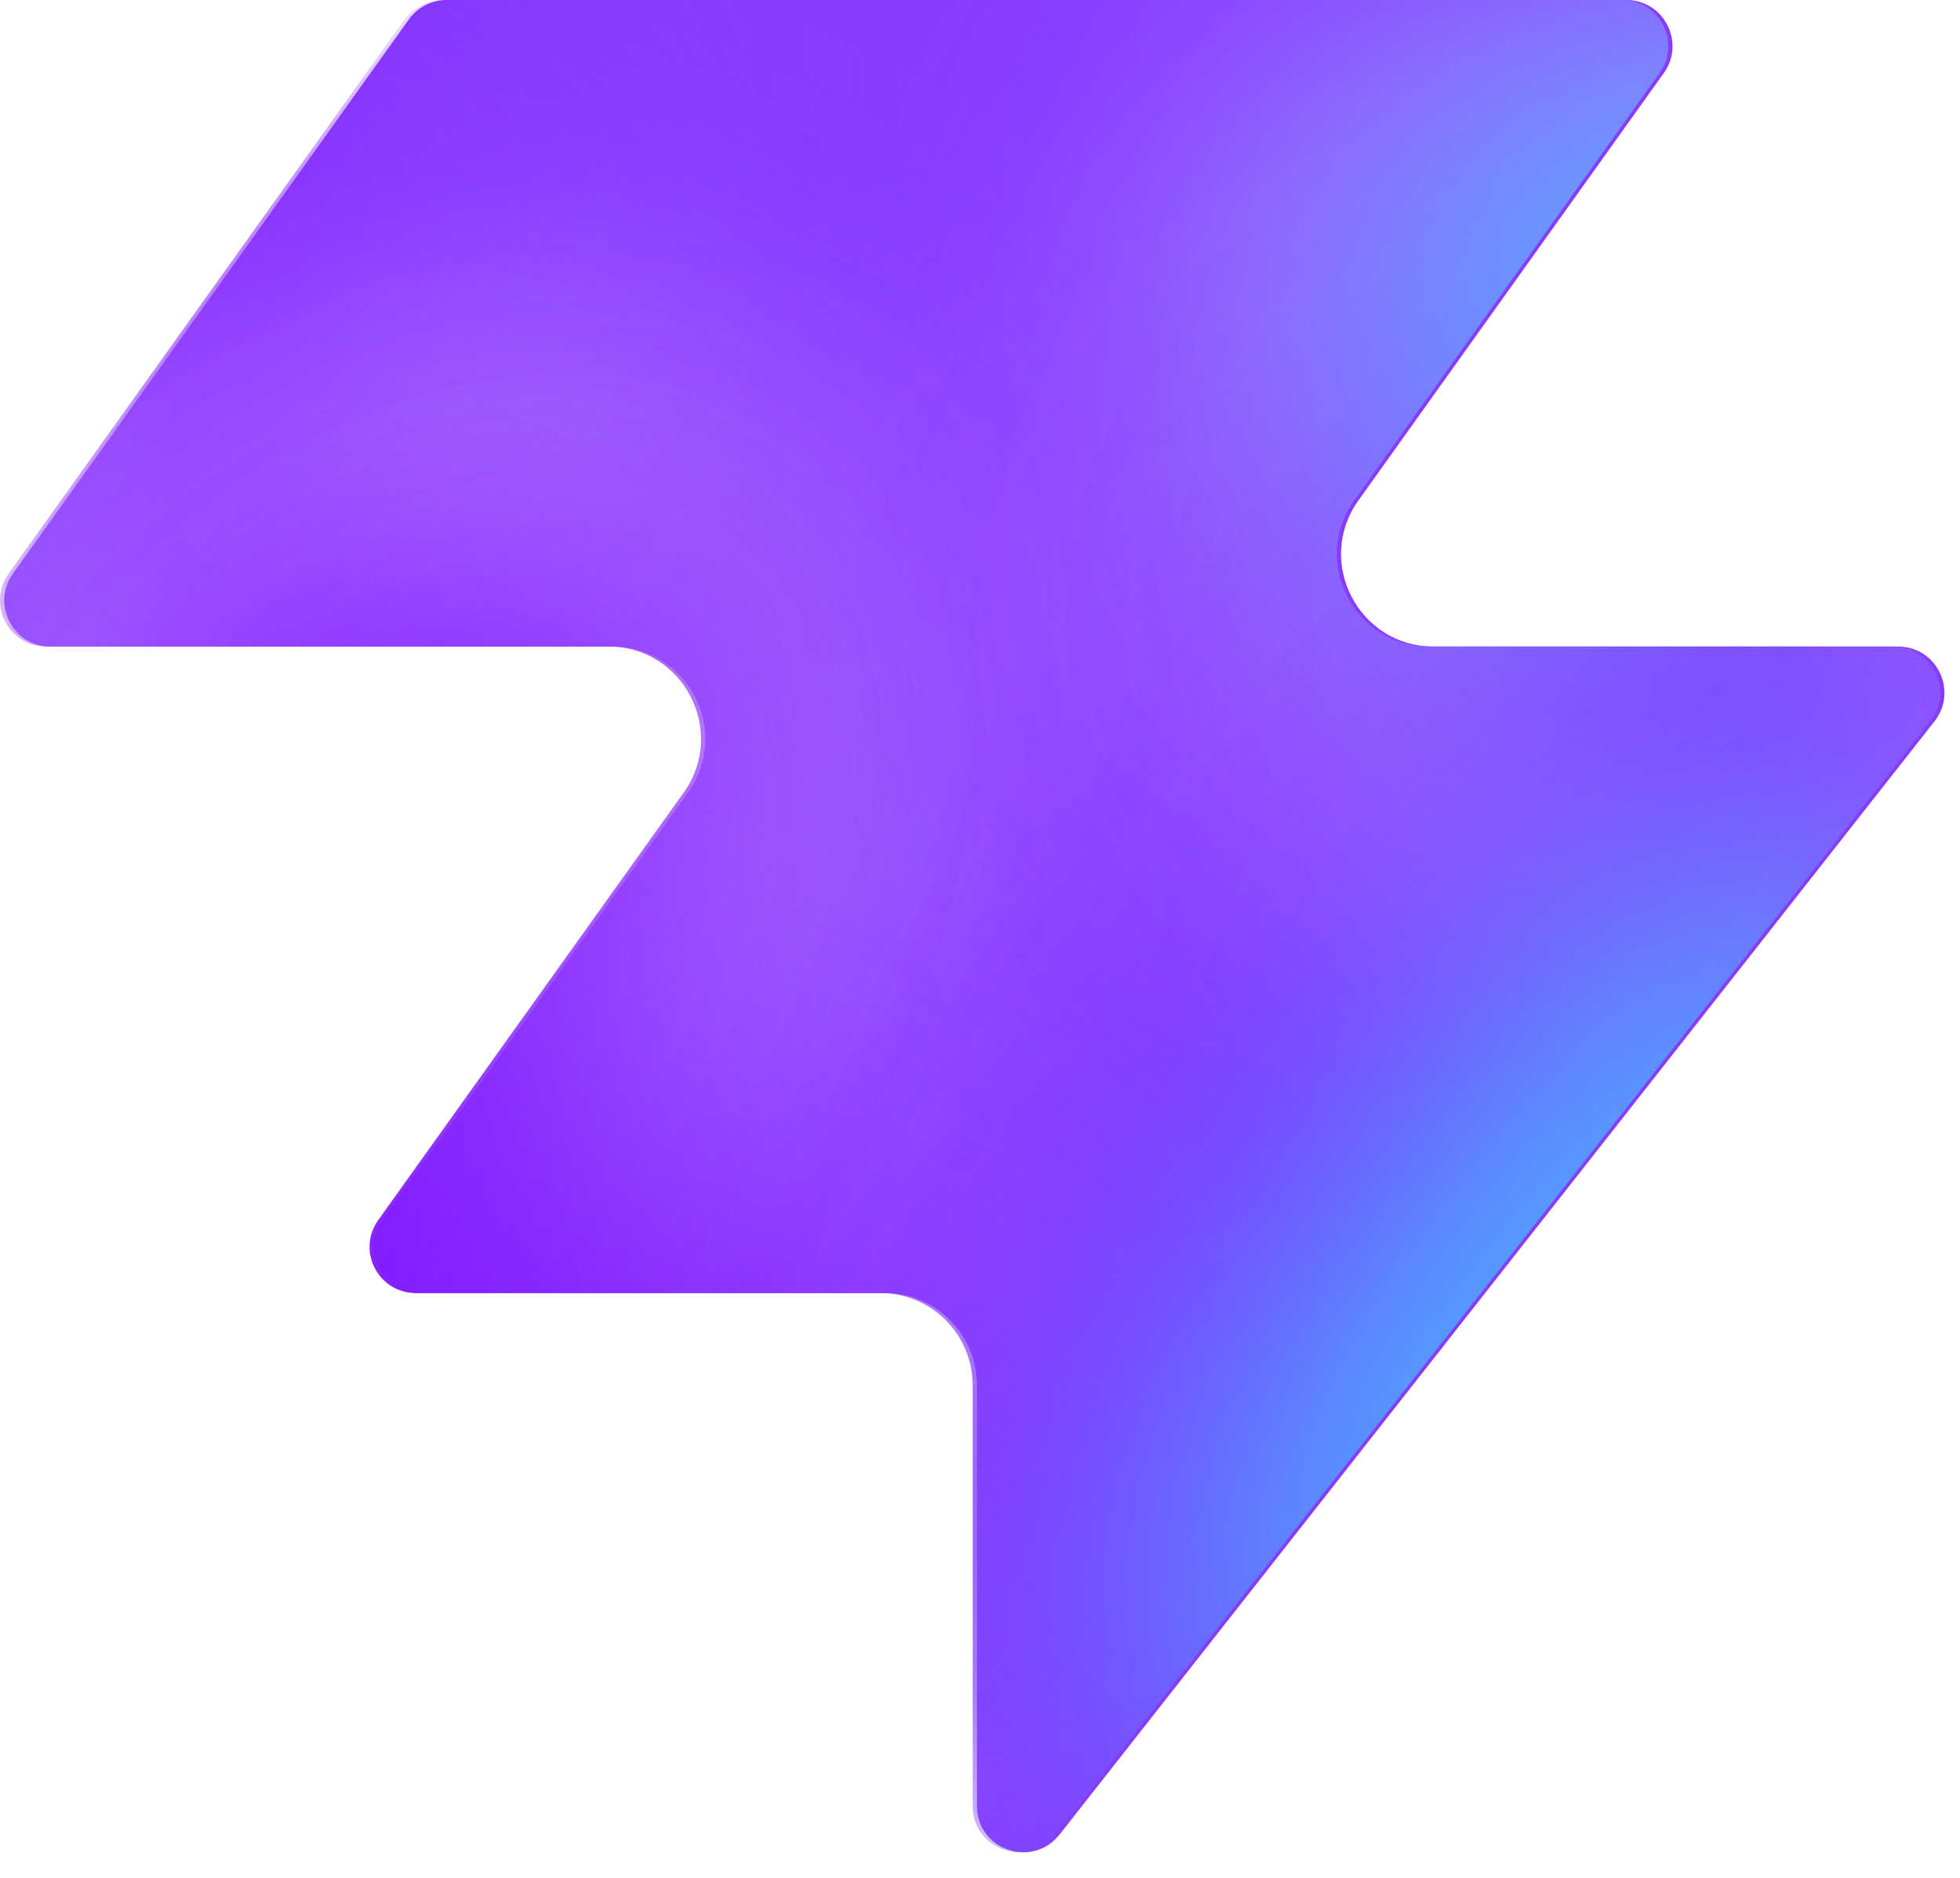
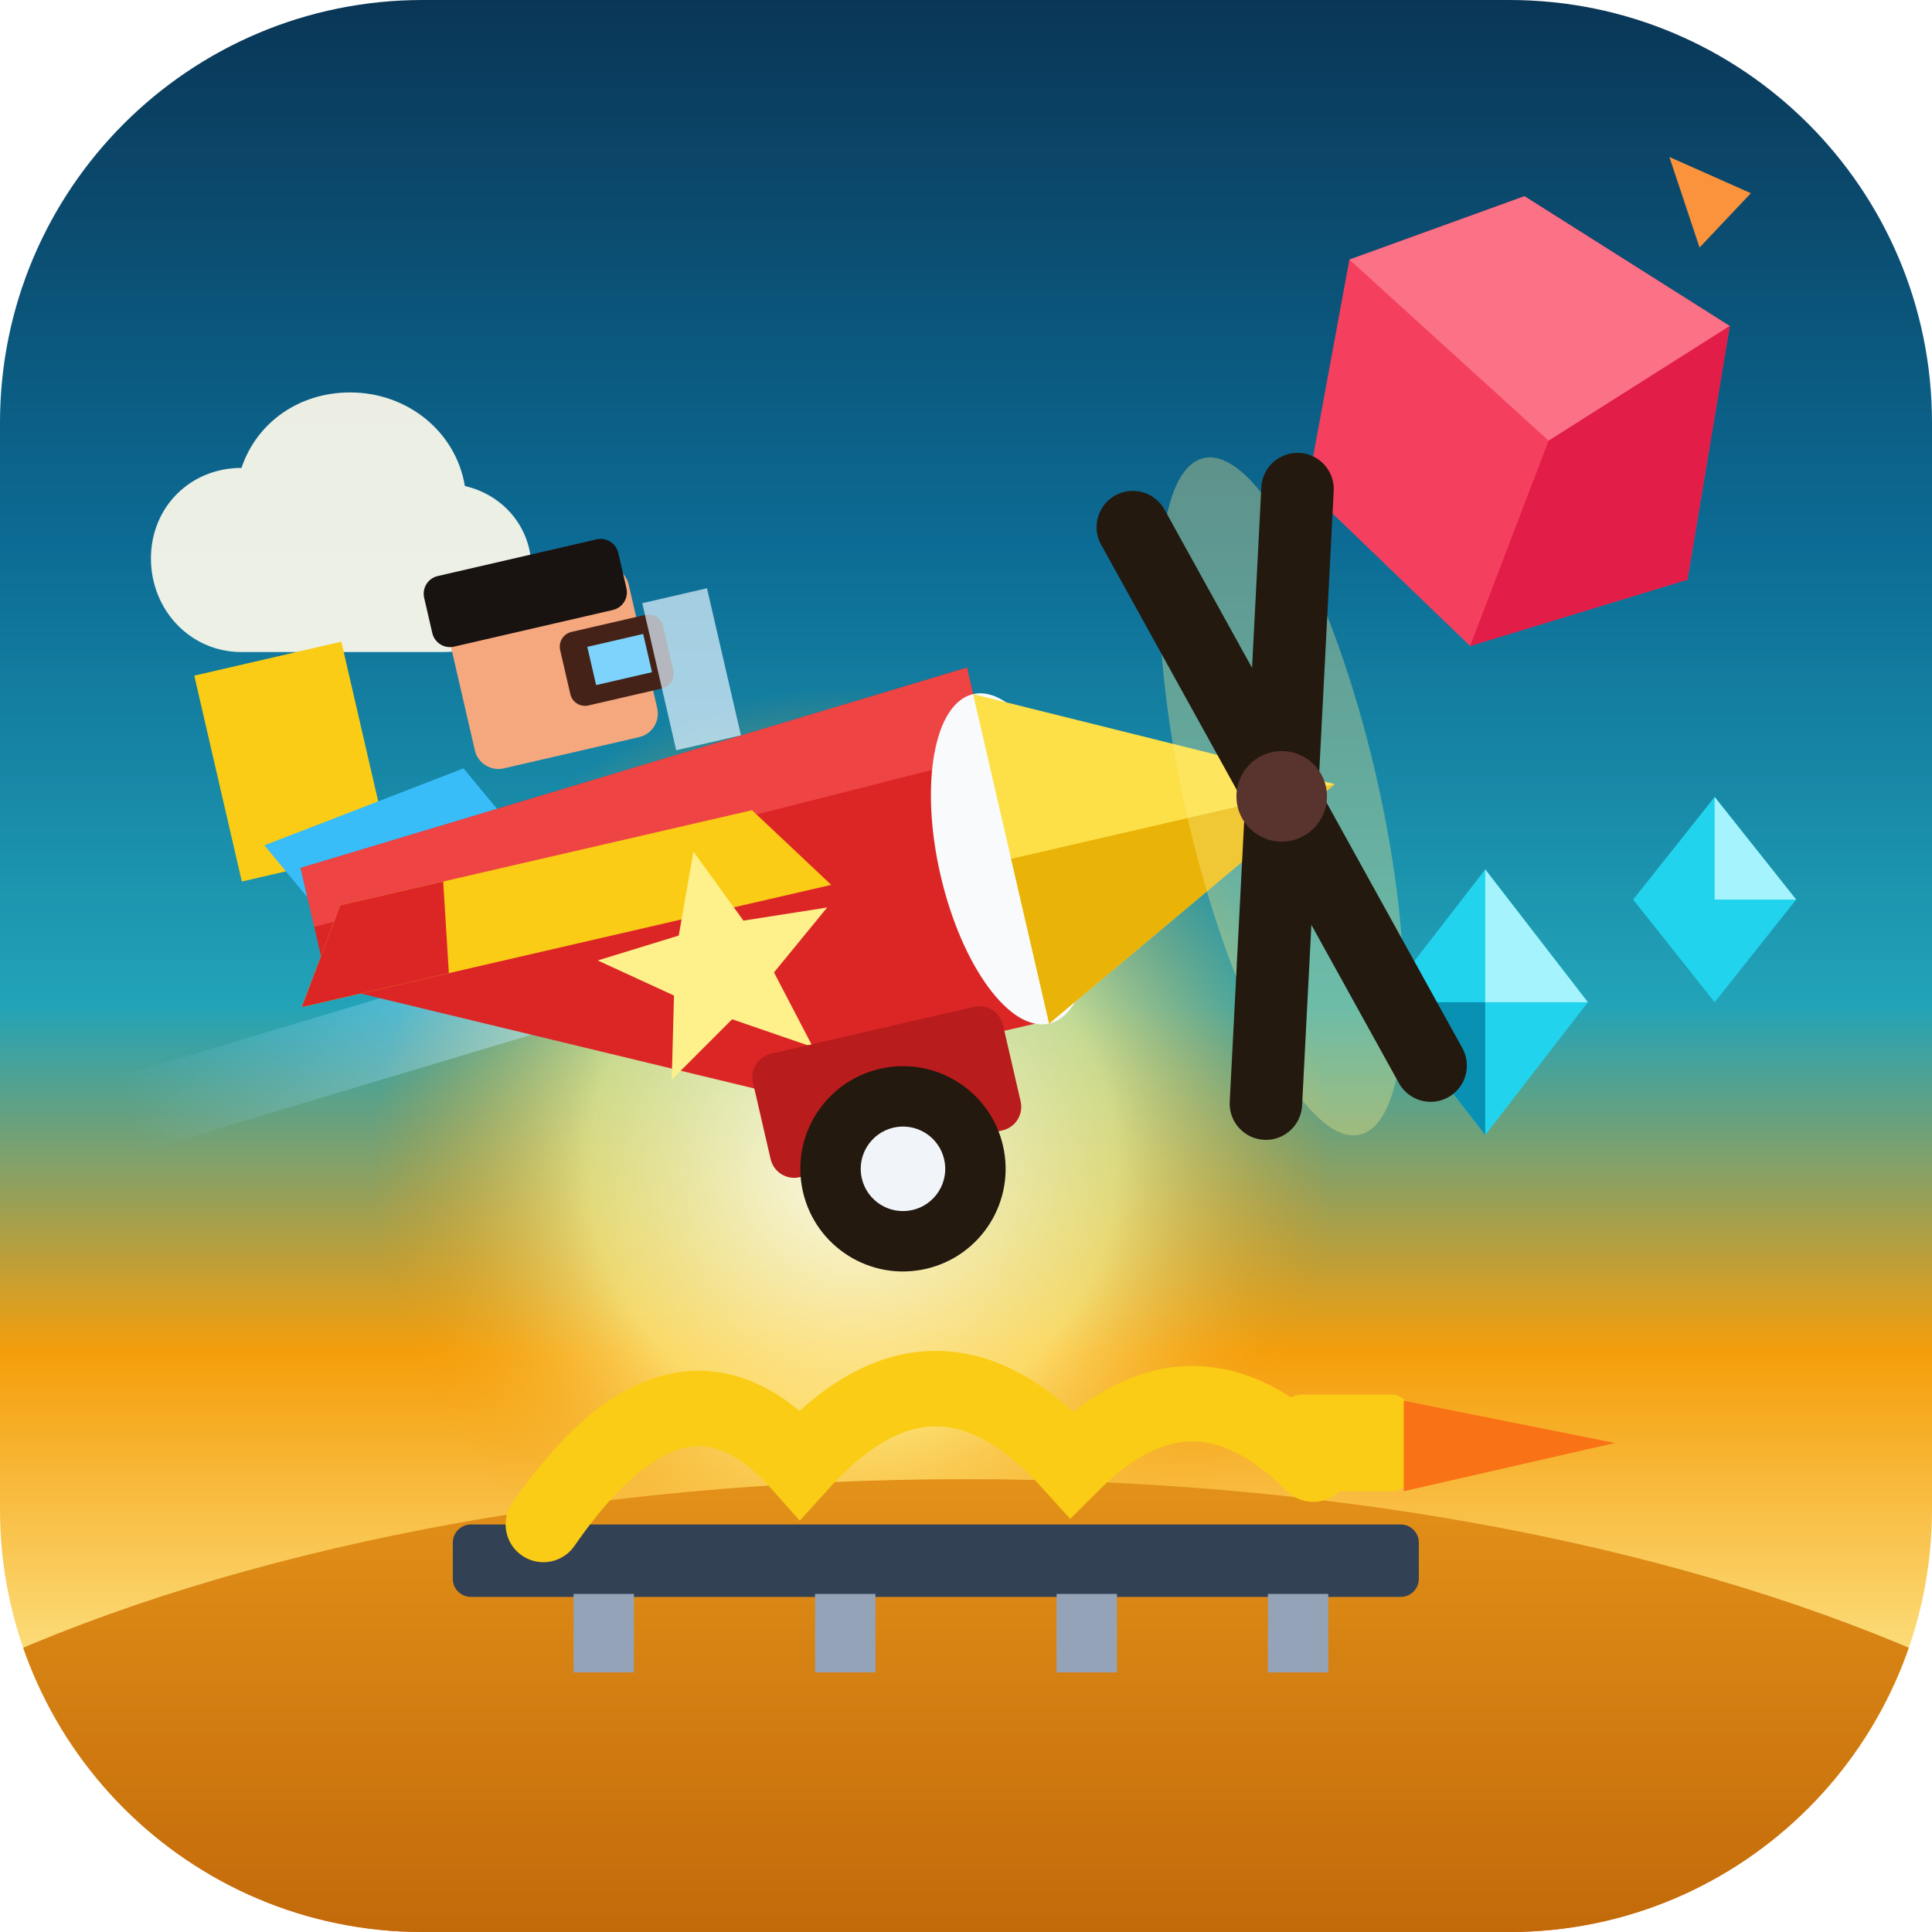
- <svg xmlns="http://www.w3.org/2000/svg" width="48" height="46" fill="none" viewBox="0 0 48 46">
-   <path fill="#863bff" d="M25.946 44.938c-.664.845-2.021.375-2.021-.698V33.937a2.26 2.26 0 0 0-2.262-2.262H10.287c-.92 0-1.456-1.04-.92-1.788l7.48-10.471c1.07-1.497 0-3.578-1.842-3.578H1.237c-.92 0-1.456-1.04-.92-1.788L10.013.474c.214-.297.556-.474.92-.474h28.894c.92 0 1.456 1.04.92 1.788l-7.48 10.471c-1.07 1.498 0 3.579 1.842 3.579h11.377c.943 0 1.473 1.088.89 1.83L25.947 44.94z" style="fill:#863bff;fill:color(display-p3 .525 .23 1);fill-opacity:1" />
-   <mask id="a" width="48" height="46" x="0" y="0" maskUnits="userSpaceOnUse" style="mask-type:alpha">
-     <path fill="#000" d="M25.842 44.938c-.664.844-2.021.375-2.021-.698V33.937a2.26 2.26 0 0 0-2.262-2.262H10.183c-.92 0-1.456-1.04-.92-1.788l7.48-10.471c1.07-1.498 0-3.579-1.842-3.579H1.133c-.92 0-1.456-1.04-.92-1.787L9.91.473c.214-.297.556-.474.92-.474h28.894c.92 0 1.456 1.04.92 1.788l-7.48 10.471c-1.07 1.498 0 3.578 1.842 3.578h11.377c.943 0 1.473 1.088.89 1.832L25.843 44.94z" style="fill:#000;fill-opacity:1" />
-   </mask>
-   <g mask="url(#a)">
-     <g filter="url(#b)">
-       <ellipse cx="5.508" cy="14.704" fill="#ede6ff" rx="5.508" ry="14.704" style="fill:#ede6ff;fill:color(display-p3 .927 .903 1);fill-opacity:1" transform="matrix(.00324 1 1 -.00324 -4.47 31.516)" />
+ <svg xmlns="http://www.w3.org/2000/svg" viewBox="0 0 64 64" width="64" height="64" fill="none">
+   <defs>
+     <clipPath id="squircle">
+       <rect width="64" height="64" rx="14" />
+     </clipPath>
+     <linearGradient id="sky" x1="32" y1="0" x2="32" y2="64" gradientUnits="userSpaceOnUse">
+       <stop offset="0%" stop-color="#0a3656" />
+       <stop offset="28%" stop-color="#0c6b94" />
+       <stop offset="52%" stop-color="#22a3b8" />
+       <stop offset="70%" stop-color="#f59e0b" />
+       <stop offset="88%" stop-color="#fde68a" />
+       <stop offset="100%" stop-color="#ea580c" />
+     </linearGradient>
+     <radialGradient id="sun" cx="46%" cy="56%" r="36%">
+       <stop offset="0%" stop-color="#fffef0" stop-opacity="0.96" />
+       <stop offset="55%" stop-color="#fef08a" stop-opacity="0.72" />
+       <stop offset="100%" stop-color="#f59e0b" stop-opacity="0" />
+     </radialGradient>
+     <linearGradient id="earth" x1="32" y1="48" x2="32" y2="64" gradientUnits="userSpaceOnUse">
+       <stop offset="0%" stop-color="#e5941a" />
+       <stop offset="100%" stop-color="#c26a0a" />
+     </linearGradient>
+     <linearGradient id="trail" x1="4" y1="36" x2="26" y2="30" gradientUnits="userSpaceOnUse">
+       <stop offset="0%" stop-color="#7dd3fc" stop-opacity="0" />
+       <stop offset="100%" stop-color="#e0f2fe" stop-opacity="0.85" />
+     </linearGradient>
+   </defs>
+   <g clip-path="url(#squircle)">
+     <rect width="64" height="64" fill="url(#sky)" />
+     <circle cx="30" cy="36" r="22" fill="url(#sun)" />
+     <path d="M5 18.5c0-1.7 1.3-3 3-3 .5-1.5 1.9-2.5 3.6-2.5 1.9 0 3.5 1.3 3.8 3.1 1.3.3 2.2 1.4 2.2 2.7 0 1.6-1.3 2.8-2.9 2.8H8c-1.7 0-3-1.4-3-3.1z" fill="#fffbeb" fill-opacity="0.92" />
+     <ellipse cx="32" cy="70" rx="46" ry="21" fill="url(#earth)" />
+     <rect x="15" y="50.5" width="32" height="2.4" rx="0.6" fill="#334155" />
+     <rect x="19" y="52.8" width="2" height="2.6" fill="#94a3b8" />
+     <rect x="27" y="52.8" width="2" height="2.6" fill="#94a3b8" />
+     <rect x="35" y="52.8" width="2" height="2.6" fill="#94a3b8" />
+     <rect x="42" y="52.8" width="2" height="2.6" fill="#94a3b8" />
+     <path d="M18 50.5 Q22.5 44 26.5 48.5 Q31 43.5 35.5 48.5 Q39.5 44.5 43.5 48.5" stroke="#facc15" stroke-width="2.5" stroke-linecap="round" fill="none" />
+     <rect x="42.5" y="46.2" width="4.2" height="3.2" rx="0.6" fill="#facc15" />
+     <polygon points="46.5,46.4 53.5,47.8 46.5,49.4" fill="#f97316" />
+     <path d="M4 37 L24 31" stroke="url(#trail)" stroke-width="2.6" stroke-linecap="round" />
+     <g transform="translate(50.5 14)">
+       <polygon points="0,-7.5 6.8,-3.2 5.4,5.2 -1.8,7.4 -7.2,2.2 -5.8,-5.4" fill="#f43f5e" />
+       <polygon points="0,-7.5 6.8,-3.2 0.8,0.6 -5.8,-5.4" fill="#fb7185" />
+       <polygon points="6.8,-3.2 5.4,5.2 -1.8,7.4 0.8,0.6" fill="#e11d48" />
+       <polygon points="4.8,-8.8 7.5,-7.6 5.8,-5.8" fill="#fb923c" />
    </g>
-     <g filter="url(#c)">
-       <ellipse cx="10.399" cy="29.851" fill="#ede6ff" rx="10.399" ry="29.851" style="fill:#ede6ff;fill:color(display-p3 .927 .903 1);fill-opacity:1" transform="matrix(.00324 1 1 -.00324 -39.328 7.883)" />
+     <g transform="translate(49.2 33.2)">
+       <polygon points="0,-4.4 3.4,0 0,4.4 -3.4,0" fill="#22d3ee" />
+       <polygon points="0,-4.4 3.4,0 0,0" fill="#a5f3fc" />
+       <polygon points="0,4.4 -3.4,0 0,0" fill="#0891b2" />
    </g>
-     <g filter="url(#d)">
-       <ellipse cx="5.508" cy="30.487" fill="#7e14ff" rx="5.508" ry="30.487" style="fill:#7e14ff;fill:color(display-p3 .492 .077 1);fill-opacity:1" transform="rotate(89.814 -25.913 -14.639)scale(1 -1)" />
+     <g transform="translate(56.8 29.8)">
+       <polygon points="0,-3.4 2.7,0 0,3.4 -2.7,0" fill="#22d3ee" />
+       <polygon points="0,-3.4 2.7,0 0,0" fill="#a5f3fc" />
    </g>
-     <g filter="url(#e)">
-       <ellipse cx="5.508" cy="30.599" fill="#7e14ff" rx="5.508" ry="30.599" style="fill:#7e14ff;fill:color(display-p3 .492 .077 1);fill-opacity:1" transform="rotate(89.814 -32.644 -3.334)scale(1 -1)" />
-     </g>
-     <g filter="url(#f)">
-       <ellipse cx="5.508" cy="30.599" fill="#7e14ff" rx="5.508" ry="30.599" style="fill:#7e14ff;fill:color(display-p3 .492 .077 1);fill-opacity:1" transform="matrix(.00324 1 1 -.00324 -34.34 30.47)" />
-     </g>
-     <g filter="url(#g)">
-       <ellipse cx="14.072" cy="22.078" fill="#ede6ff" rx="14.072" ry="22.078" style="fill:#ede6ff;fill:color(display-p3 .927 .903 1);fill-opacity:1" transform="rotate(93.35 24.506 48.493)scale(-1 1)" />
-     </g>
-     <g filter="url(#h)">
-       <ellipse cx="3.47" cy="21.501" fill="#7e14ff" rx="3.47" ry="21.501" style="fill:#7e14ff;fill:color(display-p3 .492 .077 1);fill-opacity:1" transform="rotate(89.009 28.708 47.59)scale(-1 1)" />
-     </g>
-     <g filter="url(#i)">
-       <ellipse cx="3.47" cy="21.501" fill="#7e14ff" rx="3.47" ry="21.501" style="fill:#7e14ff;fill:color(display-p3 .492 .077 1);fill-opacity:1" transform="rotate(89.009 28.708 47.59)scale(-1 1)" />
-     </g>
-     <g filter="url(#j)">
-       <ellipse cx=".387" cy="8.972" fill="#7e14ff" rx="4.407" ry="29.108" style="fill:#7e14ff;fill:color(display-p3 .492 .077 1);fill-opacity:1" transform="rotate(39.51 .387 8.972)" />
-     </g>
-     <g filter="url(#k)">
-       <ellipse cx="47.523" cy="-6.092" fill="#7e14ff" rx="4.407" ry="29.108" style="fill:#7e14ff;fill:color(display-p3 .492 .077 1);fill-opacity:1" transform="rotate(37.892 47.523 -6.092)" />
-     </g>
-     <g filter="url(#l)">
-       <ellipse cx="41.412" cy="6.333" fill="#47bfff" rx="5.971" ry="9.665" style="fill:#47bfff;fill:color(display-p3 .28 .748 1);fill-opacity:1" transform="rotate(37.892 41.412 6.333)" />
-     </g>
-     <g filter="url(#m)">
-       <ellipse cx="-1.879" cy="38.332" fill="#7e14ff" rx="4.407" ry="29.108" style="fill:#7e14ff;fill:color(display-p3 .492 .077 1);fill-opacity:1" transform="rotate(37.892 -1.88 38.332)" />
-     </g>
-     <g filter="url(#n)">
-       <ellipse cx="-1.879" cy="38.332" fill="#7e14ff" rx="4.407" ry="29.108" style="fill:#7e14ff;fill:color(display-p3 .492 .077 1);fill-opacity:1" transform="rotate(37.892 -1.88 38.332)" />
-     </g>
-     <g filter="url(#o)">
-       <ellipse cx="35.651" cy="29.907" fill="#7e14ff" rx="4.407" ry="29.108" style="fill:#7e14ff;fill:color(display-p3 .492 .077 1);fill-opacity:1" transform="rotate(37.892 35.651 29.907)" />
-     </g>
-     <g filter="url(#p)">
-       <ellipse cx="38.418" cy="32.4" fill="#47bfff" rx="5.971" ry="15.297" style="fill:#47bfff;fill:color(display-p3 .28 .748 1);fill-opacity:1" transform="rotate(37.892 38.418 32.4)" />
+     <g transform="translate(24.5 29.5) rotate(-13)">
+       <polygon points="-16,-4 -11,-4 -11,-11 -16,-11" fill="#facc15" />
+       <path d="M-8,-6 L-15,-5 L-14,-3 L-7,-4 Z" fill="#38bdf8" />
+       <rect x="-7.5" y="-11.5" width="6.2" height="5.8" rx="0.8" fill="#f5a87e" />
+       <rect x="-8" y="-12.4" width="6.6" height="2.4" rx="0.6" fill="#181210" />
+       <rect x="-4" y="-9.6" width="3.5" height="2.5" rx="0.5" fill="#452218" />
+       <rect x="-3.1" y="-9" width="1.9" height="1.3" fill="#7dd3fc" />
+       <rect x="-1" y="-10" width="2.2" height="5" fill="#e0f2fe" fill-opacity="0.72" />
+       <polygon points="-14,-4 9,-5.5 9,6.5 -1,6.5 -14,0" fill="#dc2626" />
+       <polygon points="-14,-4 9,-5.5 9,-2.5 -14,-2" fill="#ef4444" />
+       <polygon points="-13,-2.5 1,-2.5 3,0.5 -15,0.5" fill="#facc15" />
+       <polygon points="-15,0.5 -10,0.5 -9.5,-2.5 -13,-2.5" fill="#dc2626" />
+       <polygon points="-1.2,-1.6 -0.1,1.0 2.7,1.2 0.5,2.9 1.2,5.6 -1.2,4.1 -3.6,5.6 -2.9,2.9 -5.1,1.2 -2.3,1.0" fill="#fef08a" />
+       <rect x="-1" y="5.5" width="8.5" height="4.2" rx="0.8" fill="#b91c1c" />
+       <circle cx="3.2" cy="10.2" r="3.4" fill="#23190f" />
+       <circle cx="3.2" cy="10.2" r="1.4" fill="#f1f5f9" />
+       <ellipse cx="9" cy="1" rx="2.4" ry="5.6" fill="#f8fafc" />
+       <polygon points="9,-4.6 20,1 9,6.6" fill="#fde047" />
+       <polygon points="9,1 20,1 9,6.6" fill="#eab308" />
+       <ellipse cx="18.2" cy="1" rx="3.2" ry="11.5" fill="#fef08a" fill-opacity="0.34" />
+       <line x1="15.4" y1="-8.8" x2="21.0" y2="10.8" stroke="#23190f" stroke-width="2.4" stroke-linecap="round" />
+       <line x1="21.0" y1="-8.8" x2="15.4" y2="10.8" stroke="#23190f" stroke-width="2.4" stroke-linecap="round" />
+       <circle cx="18.2" cy="1" r="1.5" fill="#59332e" />
    </g>
  </g>
-   <defs>
-     <filter id="b" width="60.045" height="41.654" x="-19.77" y="16.149" color-interpolation-filters="sRGB" filterUnits="userSpaceOnUse">
-       <feFlood flood-opacity="0" result="BackgroundImageFix" />
-       <feBlend in="SourceGraphic" in2="BackgroundImageFix" result="shape" />
-       <feGaussianBlur result="effect1_foregroundBlur_2002_17158" stdDeviation="7.659" />
-     </filter>
-     <filter id="c" width="90.34" height="51.437" x="-54.613" y="-7.533" color-interpolation-filters="sRGB" filterUnits="userSpaceOnUse">
-       <feFlood flood-opacity="0" result="BackgroundImageFix" />
-       <feBlend in="SourceGraphic" in2="BackgroundImageFix" result="shape" />
-       <feGaussianBlur result="effect1_foregroundBlur_2002_17158" stdDeviation="7.659" />
-     </filter>
-     <filter id="d" width="79.355" height="29.4" x="-49.64" y="2.03" color-interpolation-filters="sRGB" filterUnits="userSpaceOnUse">
-       <feFlood flood-opacity="0" result="BackgroundImageFix" />
-       <feBlend in="SourceGraphic" in2="BackgroundImageFix" result="shape" />
-       <feGaussianBlur result="effect1_foregroundBlur_2002_17158" stdDeviation="4.596" />
-     </filter>
-     <filter id="e" width="79.579" height="29.4" x="-45.045" y="20.029" color-interpolation-filters="sRGB" filterUnits="userSpaceOnUse">
-       <feFlood flood-opacity="0" result="BackgroundImageFix" />
-       <feBlend in="SourceGraphic" in2="BackgroundImageFix" result="shape" />
-       <feGaussianBlur result="effect1_foregroundBlur_2002_17158" stdDeviation="4.596" />
-     </filter>
-     <filter id="f" width="79.579" height="29.4" x="-43.513" y="21.178" color-interpolation-filters="sRGB" filterUnits="userSpaceOnUse">
-       <feFlood flood-opacity="0" result="BackgroundImageFix" />
-       <feBlend in="SourceGraphic" in2="BackgroundImageFix" result="shape" />
-       <feGaussianBlur result="effect1_foregroundBlur_2002_17158" stdDeviation="4.596" />
-     </filter>
-     <filter id="g" width="74.749" height="58.852" x="15.756" y="-17.901" color-interpolation-filters="sRGB" filterUnits="userSpaceOnUse">
-       <feFlood flood-opacity="0" result="BackgroundImageFix" />
-       <feBlend in="SourceGraphic" in2="BackgroundImageFix" result="shape" />
-       <feGaussianBlur result="effect1_foregroundBlur_2002_17158" stdDeviation="7.659" />
-     </filter>
-     <filter id="h" width="61.377" height="25.362" x="23.548" y="2.284" color-interpolation-filters="sRGB" filterUnits="userSpaceOnUse">
-       <feFlood flood-opacity="0" result="BackgroundImageFix" />
-       <feBlend in="SourceGraphic" in2="BackgroundImageFix" result="shape" />
-       <feGaussianBlur result="effect1_foregroundBlur_2002_17158" stdDeviation="4.596" />
-     </filter>
-     <filter id="i" width="61.377" height="25.362" x="23.548" y="2.284" color-interpolation-filters="sRGB" filterUnits="userSpaceOnUse">
-       <feFlood flood-opacity="0" result="BackgroundImageFix" />
-       <feBlend in="SourceGraphic" in2="BackgroundImageFix" result="shape" />
-       <feGaussianBlur result="effect1_foregroundBlur_2002_17158" stdDeviation="4.596" />
-     </filter>
-     <filter id="j" width="56.045" height="63.649" x="-27.636" y="-22.853" color-interpolation-filters="sRGB" filterUnits="userSpaceOnUse">
-       <feFlood flood-opacity="0" result="BackgroundImageFix" />
-       <feBlend in="SourceGraphic" in2="BackgroundImageFix" result="shape" />
-       <feGaussianBlur result="effect1_foregroundBlur_2002_17158" stdDeviation="4.596" />
-     </filter>
-     <filter id="k" width="54.814" height="64.646" x="20.116" y="-38.415" color-interpolation-filters="sRGB" filterUnits="userSpaceOnUse">
-       <feFlood flood-opacity="0" result="BackgroundImageFix" />
-       <feBlend in="SourceGraphic" in2="BackgroundImageFix" result="shape" />
-       <feGaussianBlur result="effect1_foregroundBlur_2002_17158" stdDeviation="4.596" />
-     </filter>
-     <filter id="l" width="33.541" height="35.313" x="24.641" y="-11.323" color-interpolation-filters="sRGB" filterUnits="userSpaceOnUse">
-       <feFlood flood-opacity="0" result="BackgroundImageFix" />
-       <feBlend in="SourceGraphic" in2="BackgroundImageFix" result="shape" />
-       <feGaussianBlur result="effect1_foregroundBlur_2002_17158" stdDeviation="4.596" />
-     </filter>
-     <filter id="m" width="54.814" height="64.646" x="-29.286" y="6.009" color-interpolation-filters="sRGB" filterUnits="userSpaceOnUse">
-       <feFlood flood-opacity="0" result="BackgroundImageFix" />
-       <feBlend in="SourceGraphic" in2="BackgroundImageFix" result="shape" />
-       <feGaussianBlur result="effect1_foregroundBlur_2002_17158" stdDeviation="4.596" />
-     </filter>
-     <filter id="n" width="54.814" height="64.646" x="-29.286" y="6.009" color-interpolation-filters="sRGB" filterUnits="userSpaceOnUse">
-       <feFlood flood-opacity="0" result="BackgroundImageFix" />
-       <feBlend in="SourceGraphic" in2="BackgroundImageFix" result="shape" />
-       <feGaussianBlur result="effect1_foregroundBlur_2002_17158" stdDeviation="4.596" />
-     </filter>
-     <filter id="o" width="54.814" height="64.646" x="8.244" y="-2.416" color-interpolation-filters="sRGB" filterUnits="userSpaceOnUse">
-       <feFlood flood-opacity="0" result="BackgroundImageFix" />
-       <feBlend in="SourceGraphic" in2="BackgroundImageFix" result="shape" />
-       <feGaussianBlur result="effect1_foregroundBlur_2002_17158" stdDeviation="4.596" />
-     </filter>
-     <filter id="p" width="39.409" height="43.623" x="18.713" y="10.588" color-interpolation-filters="sRGB" filterUnits="userSpaceOnUse">
-       <feFlood flood-opacity="0" result="BackgroundImageFix" />
-       <feBlend in="SourceGraphic" in2="BackgroundImageFix" result="shape" />
-       <feGaussianBlur result="effect1_foregroundBlur_2002_17158" stdDeviation="4.596" />
-     </filter>
-   </defs>
</svg>
